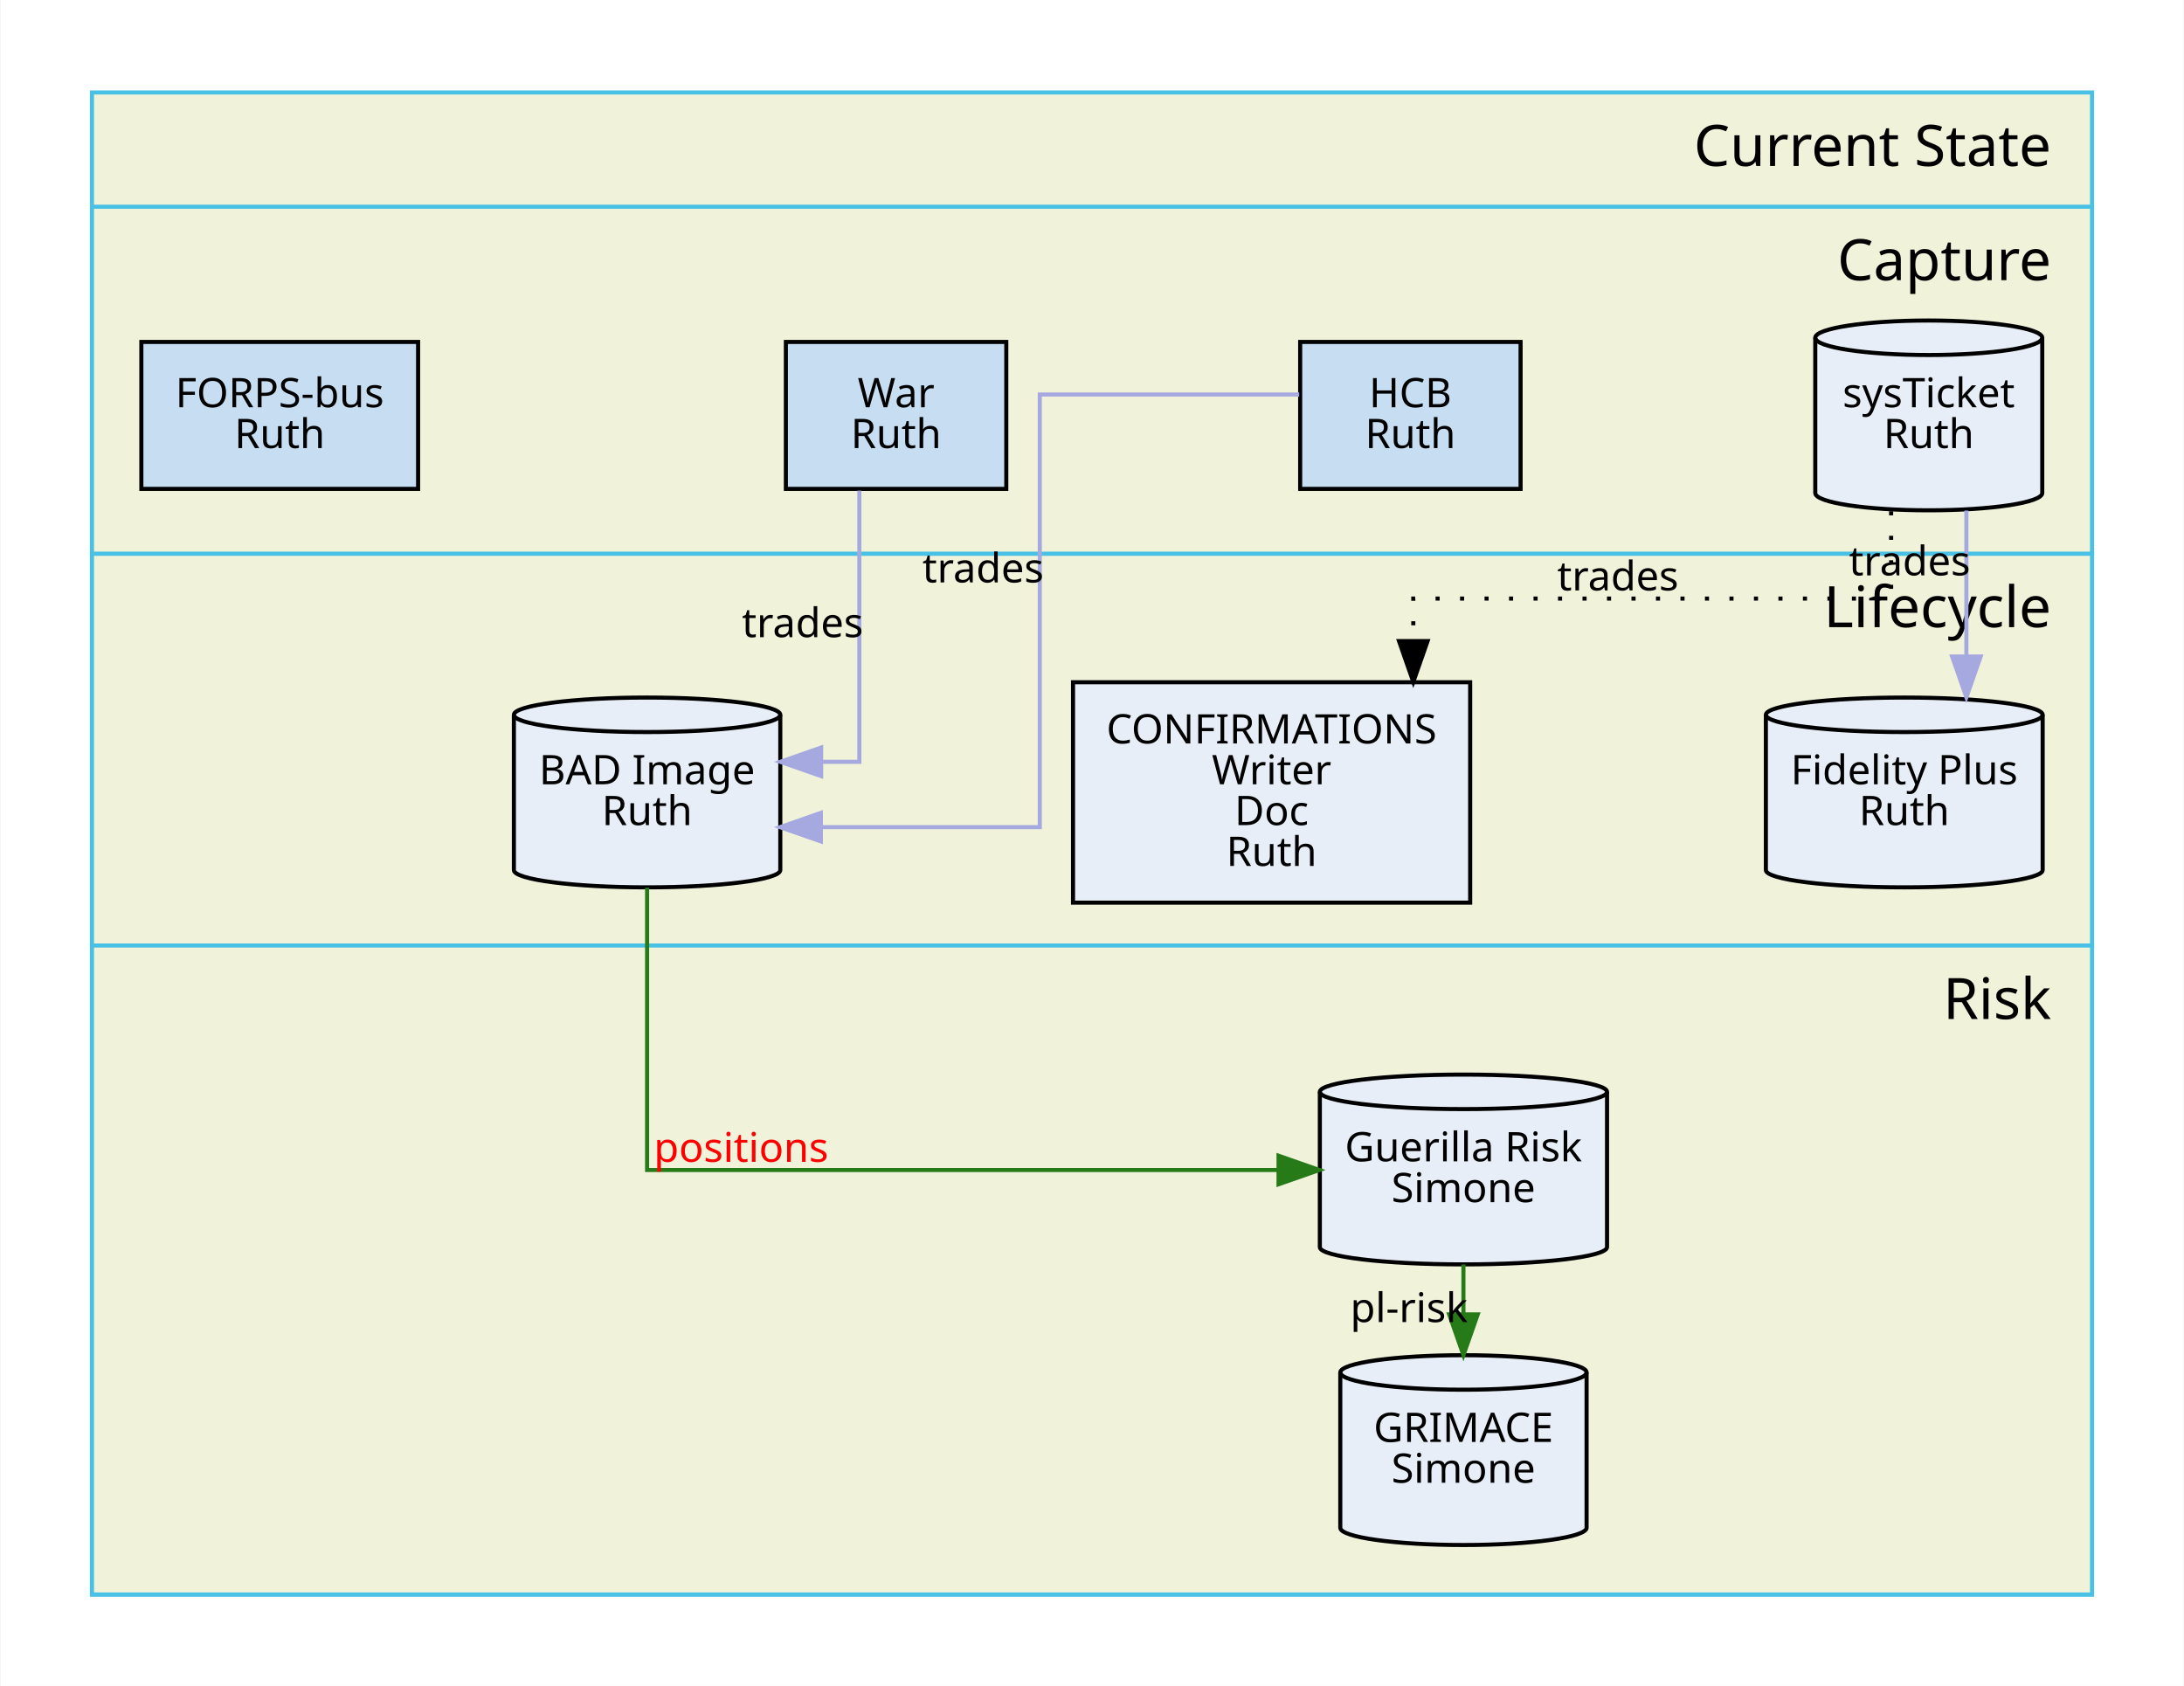
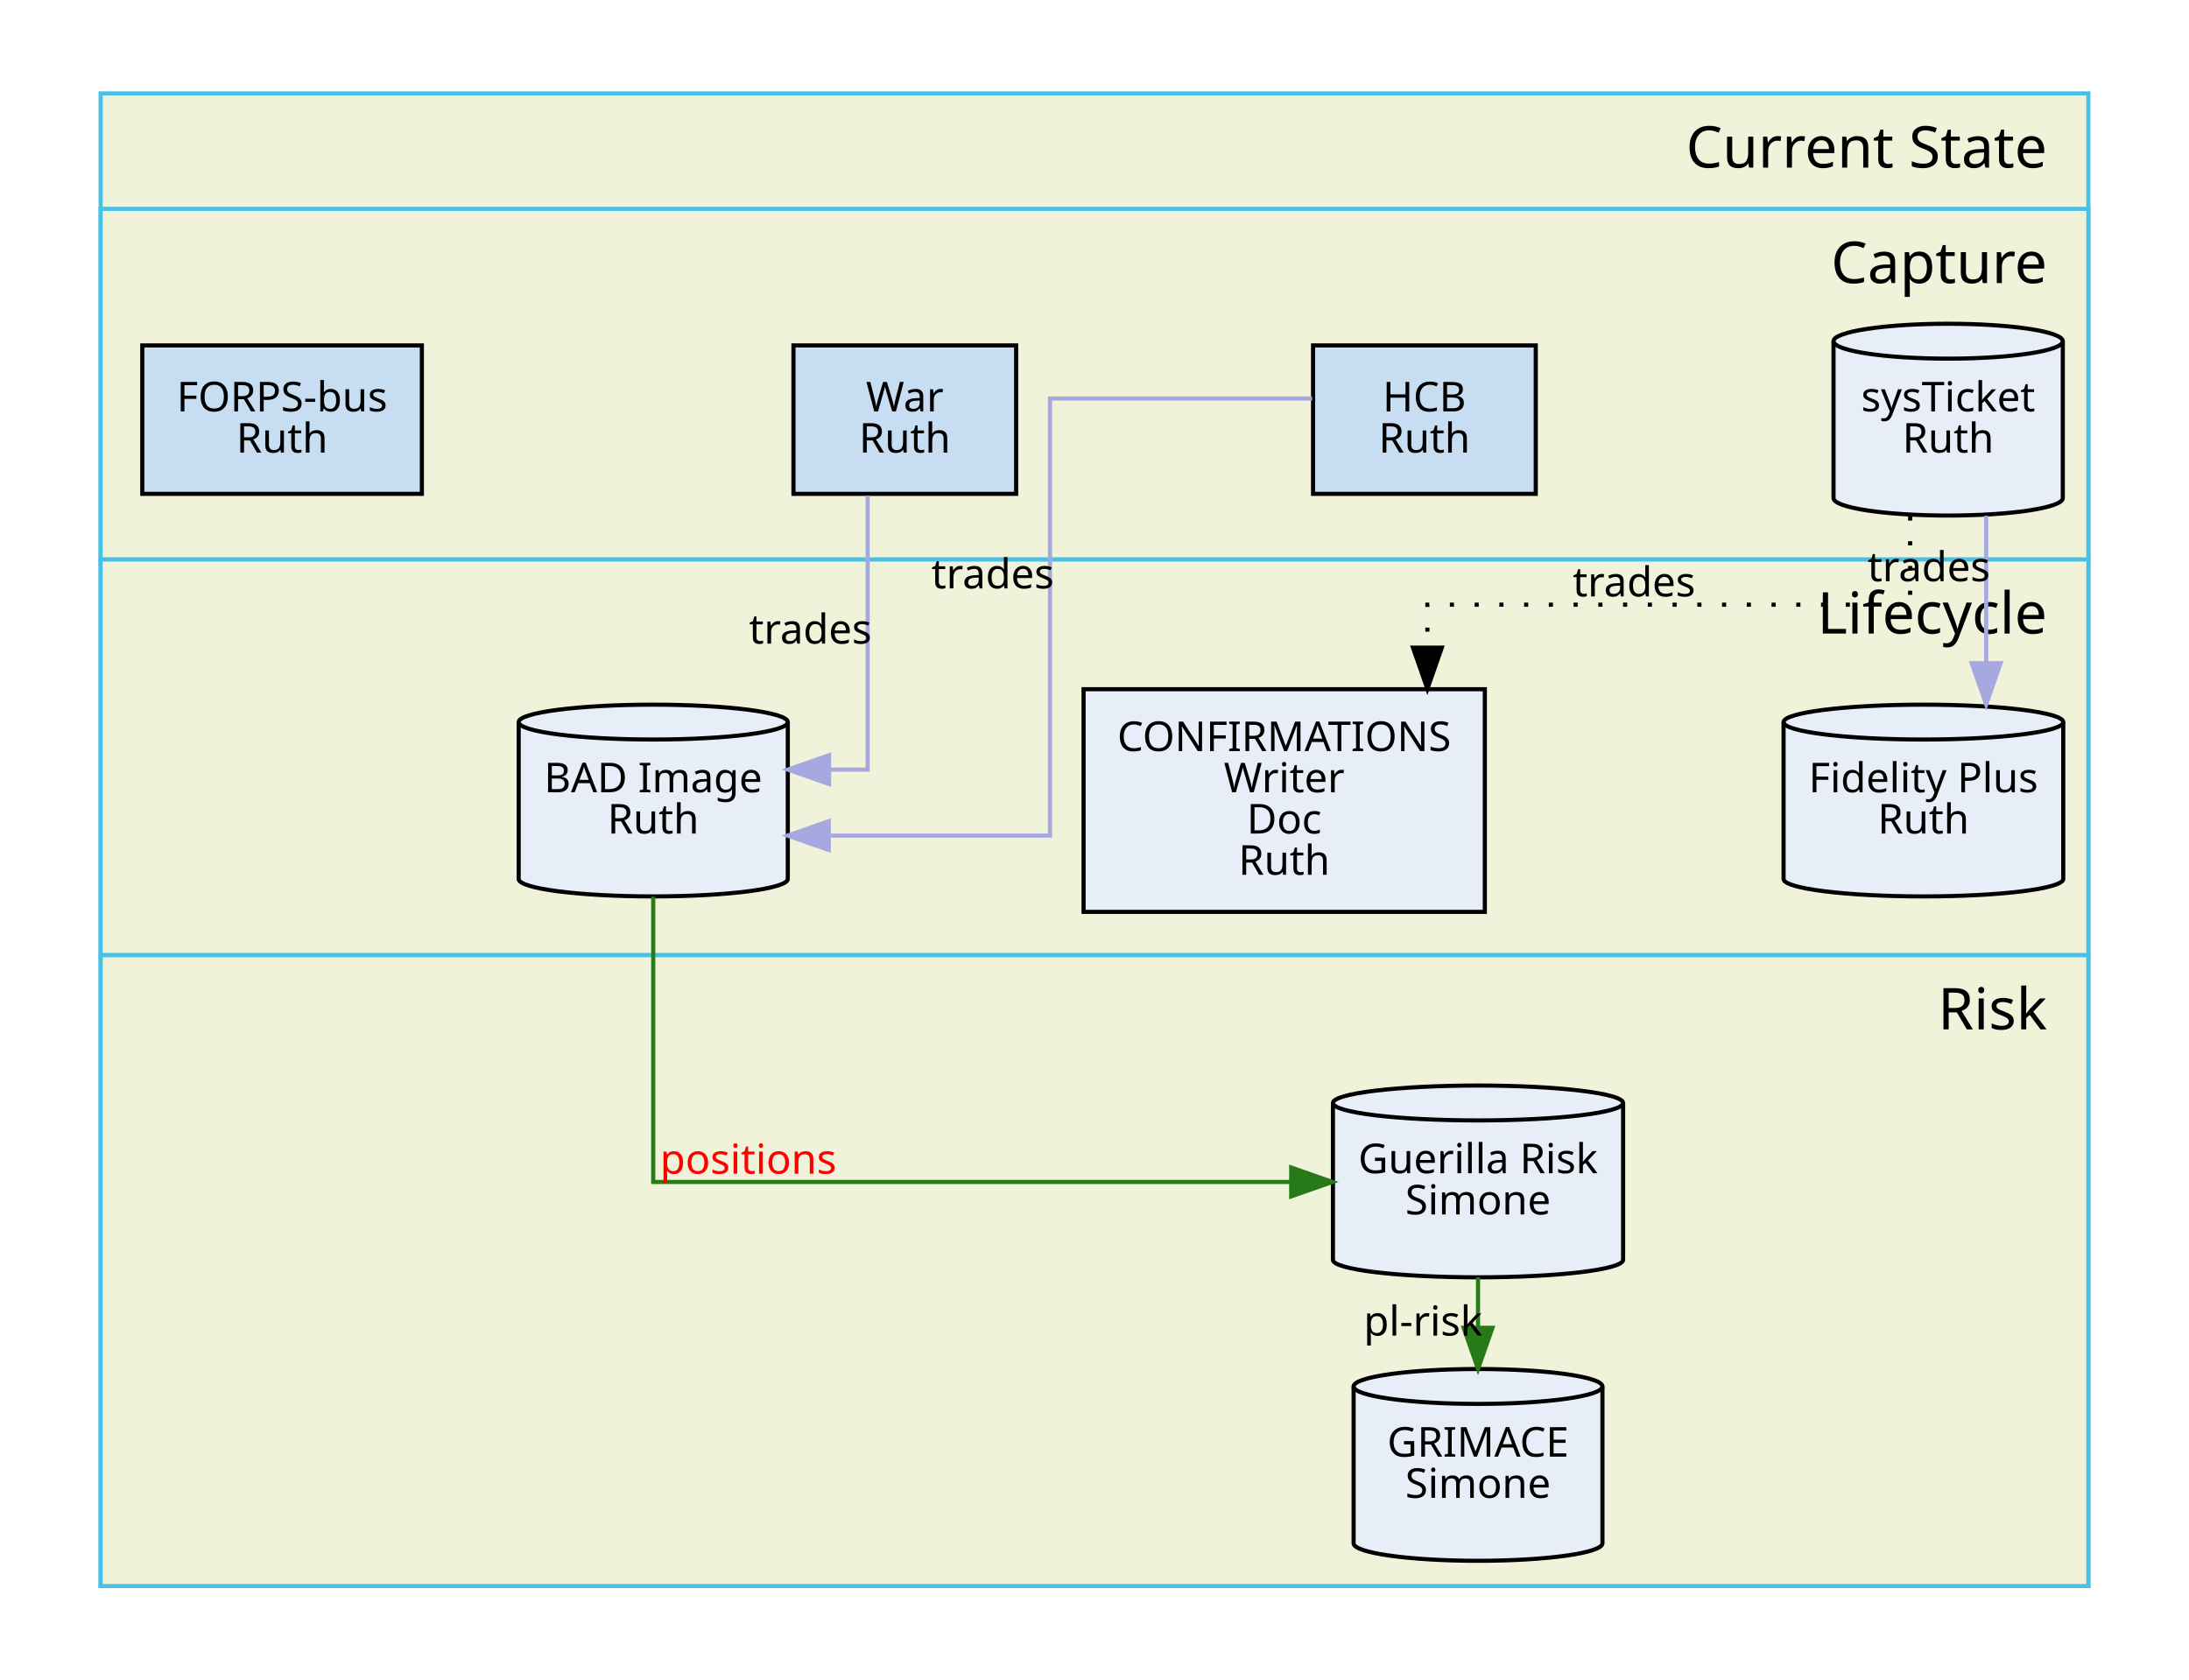
- <svg xmlns="http://www.w3.org/2000/svg" xmlns:xlink="http://www.w3.org/1999/xlink" width="535pt" height="413pt" viewBox="0.00 0.00 534.80 413.05">
+ <svg xmlns="http://www.w3.org/2000/svg" xmlns:xlink="http://www.w3.org/1999/xlink" width="530.8pt" height="407.3pt" viewBox="0.00 0.00 530.8 407.3">
  <g id="graph0" class="graph" transform="scale(1 1) rotate(0) translate(14.4 398.65)">
-     <polygon fill="#ffffff" stroke="transparent" points="-14.4,14.4 -14.4,-398.65 520.4,-398.65 520.4,14.4 -14.4,14.4" />
+     <polygon fill="white" stroke="transparent" points="-14.4,14.4 -14.4,-398.65 520.4,-398.65 520.4,14.4 -14.4,14.4" />
    <g id="clust1" class="cluster">
-       <polygon fill="#f0f2da" stroke="#49c1e5" points="8,-376 8,-8 498,-8 498,-376 8,-376" />
-       <text text-anchor="end" x="488" y="-358" font-family="sans-serif" font-size="14.00" fill="#000000">Current State</text>
+       <polygon fill="#f0f2da" stroke="#49c1e5" points="10,-376 10,-14 492,-14 492,-376 10,-376" />
+       <text text-anchor="end" x="482" y="-358" font-family="sans-serif" font-size="14.00">Current State</text>
    </g>
    <g id="clust2" class="cluster">
-       <polygon fill="#f0f2da" stroke="#49c1e5" points="8,-263 8,-167 498,-167 498,-263 8,-263" />
-       <text text-anchor="end" x="488" y="-245" font-family="sans-serif" font-size="14.00" fill="#000000">Lifecycle</text>
+       <polygon fill="#f0f2da" stroke="#49c1e5" points="10,-263 10,-167 492,-167 492,-263 10,-263" />
+       <text text-anchor="end" x="482" y="-245" font-family="sans-serif" font-size="14.00">Lifecycle</text>
    </g>
    <g id="clust3" class="cluster">
-       <polygon fill="#f0f2da" stroke="#49c1e5" points="8,-167 8,-8 498,-8 498,-167 8,-167" />
-       <text text-anchor="end" x="488" y="-149" font-family="sans-serif" font-size="14.00" fill="#000000">Risk</text>
+       <polygon fill="#f0f2da" stroke="#49c1e5" points="10,-167 10,-14 492,-14 492,-167 10,-167" />
+       <text text-anchor="end" x="482" y="-149" font-family="sans-serif" font-size="14.00">Risk</text>
    </g>
    <g id="clust4" class="cluster">
-       <polygon fill="#f0f2da" stroke="#49c1e5" points="8,-348 8,-263 498,-263 498,-348 8,-348" />
-       <text text-anchor="end" x="488" y="-330" font-family="sans-serif" font-size="14.00" fill="#000000">Capture</text>
+       <polygon fill="#f0f2da" stroke="#49c1e5" points="10,-348 10,-263 492,-263 492,-348 10,-348" />
+       <text text-anchor="end" x="482" y="-330" font-family="sans-serif" font-size="14.00">Capture</text>
    </g>
    <g id="node1" class="node">
      <g id="a_node1">
        <a xlink:title=": " target="_blank">
-           <polygon fill="#c6ddf2" stroke="#000000" points="232,-314.875 178,-314.875 178,-278.875 232,-278.875 232,-314.875" />
-           <text text-anchor="middle" x="205" y="-298.875" font-family="sans-serif" font-size="10.00" fill="#000000">War</text>
-           <text text-anchor="middle" x="205" y="-288.875" font-family="sans-serif" font-size="10.00" fill="#000000">Ruth</text>
+           <polygon fill="#c6ddf2" stroke="black" points="232,-314.88 178,-314.88 178,-278.88 232,-278.88 232,-314.88" />
+           <text text-anchor="middle" x="205" y="-298.88" font-family="sans-serif" font-size="10.00">War</text>
+           <text text-anchor="middle" x="205" y="-288.88" font-family="sans-serif" font-size="10.00">Ruth</text>
        </a>
      </g>
    </g>
    <g id="node4" class="node">
      <g id="a_node4">
        <a xlink:title=": " target="_blank">
-           <polygon fill="#e8eef7" stroke="#000000" points="345.649,-231.5 248.351,-231.5 248.351,-177.5 345.649,-177.5 345.649,-231.5" />
-           <text text-anchor="middle" x="297" y="-216.5" font-family="sans-serif" font-size="10.00" fill="#000000">CONFIRMATIONS</text>
-           <text text-anchor="middle" x="297" y="-206.5" font-family="sans-serif" font-size="10.00" fill="#000000">Writer</text>
-           <text text-anchor="middle" x="297" y="-196.5" font-family="sans-serif" font-size="10.00" fill="#000000">Doc</text>
-           <text text-anchor="middle" x="297" y="-186.5" font-family="sans-serif" font-size="10.00" fill="#000000">Ruth</text>
+           <polygon fill="#e8eef7" stroke="black" points="345.65,-231.5 248.35,-231.5 248.35,-177.5 345.65,-177.5 345.65,-231.5" />
+           <text text-anchor="middle" x="297" y="-216.5" font-family="sans-serif" font-size="10.00">CONFIRMATIONS</text>
+           <text text-anchor="middle" x="297" y="-206.5" font-family="sans-serif" font-size="10.00">Writer</text>
+           <text text-anchor="middle" x="297" y="-196.5" font-family="sans-serif" font-size="10.00">Doc</text>
+           <text text-anchor="middle" x="297" y="-186.5" font-family="sans-serif" font-size="10.00">Ruth</text>
        </a>
      </g>
    </g>
    <g id="node6" class="node">
      <g id="a_node6">
        <a xlink:title=": " target="_blank">
-           <path fill="#e8eef7" stroke="#000000" d="M485.906,-223.523C485.906,-225.856 470.709,-227.751 452,-227.751 433.291,-227.751 418.094,-225.856 418.094,-223.523 418.094,-223.523 418.094,-185.477 418.094,-185.477 418.094,-183.144 433.291,-181.249 452,-181.249 470.709,-181.249 485.906,-183.144 485.906,-185.477 485.906,-185.477 485.906,-223.523 485.906,-223.523" />
-           <path fill="none" stroke="#000000" d="M485.906,-223.523C485.906,-221.191 470.709,-219.296 452,-219.296 433.291,-219.296 418.094,-221.191 418.094,-223.523" />
-           <text text-anchor="middle" x="452" y="-206.5" font-family="sans-serif" font-size="10.00" fill="#000000">Fidelity Plus</text>
-           <text text-anchor="middle" x="452" y="-196.5" font-family="sans-serif" font-size="10.00" fill="#000000">Ruth</text>
+           <path fill="#e8eef7" stroke="black" d="M485.91,-223.52C485.91,-225.86 470.71,-227.75 452,-227.75 433.29,-227.75 418.09,-225.86 418.09,-223.52 418.09,-223.52 418.09,-185.48 418.09,-185.48 418.09,-183.14 433.29,-181.25 452,-181.25 470.71,-181.25 485.91,-183.14 485.91,-185.48 485.91,-185.48 485.91,-223.52 485.91,-223.52" />
+           <path fill="none" stroke="black" d="M485.91,-223.52C485.91,-221.19 470.71,-219.3 452,-219.3 433.29,-219.3 418.09,-221.19 418.09,-223.52" />
+           <text text-anchor="middle" x="452" y="-206.5" font-family="sans-serif" font-size="10.00">Fidelity Plus</text>
+           <text text-anchor="middle" x="452" y="-196.5" font-family="sans-serif" font-size="10.00">Ruth</text>
        </a>
      </g>
    </g>
    <g id="node7" class="node">
      <g id="a_node7">
        <a xlink:title=": " target="_blank">
-           <path fill="#e8eef7" stroke="#000000" d="M176.633,-223.523C176.633,-225.856 162.006,-227.751 144,-227.751 125.994,-227.751 111.367,-225.856 111.367,-223.523 111.367,-223.523 111.367,-185.477 111.367,-185.477 111.367,-183.144 125.994,-181.249 144,-181.249 162.006,-181.249 176.633,-183.144 176.633,-185.477 176.633,-185.477 176.633,-223.523 176.633,-223.523" />
-           <path fill="none" stroke="#000000" d="M176.633,-223.523C176.633,-221.191 162.006,-219.296 144,-219.296 125.994,-219.296 111.367,-221.191 111.367,-223.523" />
-           <text text-anchor="middle" x="144" y="-206.5" font-family="sans-serif" font-size="10.00" fill="#000000">BAD Image</text>
-           <text text-anchor="middle" x="144" y="-196.5" font-family="sans-serif" font-size="10.00" fill="#000000">Ruth</text>
+           <path fill="#e8eef7" stroke="black" d="M176.63,-223.52C176.63,-225.86 162.01,-227.75 144,-227.75 125.99,-227.75 111.37,-225.86 111.37,-223.52 111.37,-223.52 111.37,-185.48 111.37,-185.48 111.37,-183.14 125.99,-181.25 144,-181.25 162.01,-181.25 176.63,-183.14 176.63,-185.48 176.63,-185.48 176.63,-223.52 176.63,-223.52" />
+           <path fill="none" stroke="black" d="M176.63,-223.52C176.63,-221.19 162.01,-219.3 144,-219.3 125.99,-219.3 111.37,-221.19 111.37,-223.52" />
+           <text text-anchor="middle" x="144" y="-206.5" font-family="sans-serif" font-size="10.00">BAD Image</text>
+           <text text-anchor="middle" x="144" y="-196.5" font-family="sans-serif" font-size="10.00">Ruth</text>
        </a>
      </g>
    </g>
-     <g id="edge3" class="edge">
-       <path fill="none" stroke="#a6a8e0" d="M196,-278.458C196,-253.496 196,-212 196,-212 196,-212 186.637,-212 186.637,-212" />
-       <polygon fill="#a6a8e0" stroke="#a6a8e0" points="186.637,-208.5 176.637,-212 186.637,-215.5 186.637,-208.5" />
-       <text text-anchor="middle" x="182.103" y="-242.548" font-family="sans-serif" font-size="10.00" fill="#000000">trades</text>
+     <g id="edge1" class="edge">
+       <path fill="none" stroke="#a6a8e0" d="M196,-278.46C196,-253.5 196,-212 196,-212 196,-212 186.64,-212 186.64,-212" />
+       <polygon fill="#a6a8e0" stroke="#a6a8e0" points="186.64,-208.5 176.64,-212 186.64,-215.5 186.64,-208.5" />
+       <text text-anchor="middle" x="182.1" y="-242.55" font-family="sans-serif" font-size="10.00">trades</text>
    </g>
    <g id="node2" class="node">
      <g id="a_node2">
        <a xlink:title=": " target="_blank">
-           <path fill="#e8eef7" stroke="#000000" d="M374.171,-62.398C374.171,-64.731 360.648,-66.626 344,-66.626 327.352,-66.626 313.829,-64.731 313.829,-62.398 313.829,-62.398 313.829,-24.352 313.829,-24.352 313.829,-22.019 327.352,-20.124 344,-20.124 360.648,-20.124 374.171,-22.019 374.171,-24.352 374.171,-24.352 374.171,-62.398 374.171,-62.398" />
-           <path fill="none" stroke="#000000" d="M374.171,-62.398C374.171,-60.066 360.648,-58.171 344,-58.171 327.352,-58.171 313.829,-60.066 313.829,-62.398" />
-           <text text-anchor="middle" x="344" y="-45.375" font-family="sans-serif" font-size="10.00" fill="#000000">GRIMACE</text>
-           <text text-anchor="middle" x="344" y="-35.375" font-family="sans-serif" font-size="10.00" fill="#000000">Simone</text>
+           <path fill="#e8eef7" stroke="black" d="M374.17,-62.4C374.17,-64.73 360.65,-66.63 344,-66.63 327.35,-66.63 313.83,-64.73 313.83,-62.4 313.83,-62.4 313.83,-24.35 313.83,-24.35 313.83,-22.02 327.35,-20.12 344,-20.12 360.65,-20.12 374.17,-22.02 374.17,-24.35 374.17,-24.35 374.17,-62.4 374.17,-62.4" />
+           <path fill="none" stroke="black" d="M374.17,-62.4C374.17,-60.07 360.65,-58.17 344,-58.17 327.35,-58.17 313.83,-60.07 313.83,-62.4" />
+           <text text-anchor="middle" x="344" y="-45.38" font-family="sans-serif" font-size="10.00">GRIMACE</text>
+           <text text-anchor="middle" x="344" y="-35.38" font-family="sans-serif" font-size="10.00">Simone</text>
        </a>
      </g>
    </g>
    <g id="node3" class="node">
      <g id="a_node3">
        <a xlink:title=": " target="_blank">
-           <path fill="#e8eef7" stroke="#000000" d="M379.18,-131.148C379.18,-133.481 363.412,-135.376 344,-135.376 324.588,-135.376 308.82,-133.481 308.82,-131.148 308.82,-131.148 308.82,-93.102 308.82,-93.102 308.82,-90.769 324.588,-88.874 344,-88.874 363.412,-88.874 379.18,-90.769 379.18,-93.102 379.18,-93.102 379.18,-131.148 379.18,-131.148" />
-           <path fill="none" stroke="#000000" d="M379.18,-131.148C379.18,-128.816 363.412,-126.921 344,-126.921 324.588,-126.921 308.82,-128.816 308.82,-131.148" />
-           <text text-anchor="middle" x="344" y="-114.125" font-family="sans-serif" font-size="10.00" fill="#000000">Guerilla Risk</text>
-           <text text-anchor="middle" x="344" y="-104.125" font-family="sans-serif" font-size="10.00" fill="#000000">Simone</text>
+           <path fill="#e8eef7" stroke="black" d="M379.18,-131.15C379.18,-133.48 363.41,-135.38 344,-135.38 324.59,-135.38 308.82,-133.48 308.82,-131.15 308.82,-131.15 308.82,-93.1 308.82,-93.1 308.82,-90.77 324.59,-88.87 344,-88.87 363.41,-88.87 379.18,-90.77 379.18,-93.1 379.18,-93.1 379.18,-131.15 379.18,-131.15" />
+           <path fill="none" stroke="black" d="M379.18,-131.15C379.18,-128.82 363.41,-126.92 344,-126.92 324.59,-126.92 308.82,-128.82 308.82,-131.15" />
+           <text text-anchor="middle" x="344" y="-114.12" font-family="sans-serif" font-size="10.00">Guerilla Risk</text>
+           <text text-anchor="middle" x="344" y="-104.12" font-family="sans-serif" font-size="10.00">Simone</text>
        </a>
      </g>
    </g>
    <g id="edge4" class="edge">
-       <path fill="none" stroke="#267a17" d="M344,-88.849C344,-88.849 344,-76.627 344,-76.627" />
-       <polygon fill="#267a17" stroke="#267a17" points="347.5,-76.627 344,-66.627 340.5,-76.627 347.5,-76.627" />
-       <text text-anchor="middle" x="330.668" y="-74.738" font-family="sans-serif" font-size="10.00" fill="#000000">pl-risk</text>
+       <path fill="none" stroke="#267a17" d="M344,-88.85C344,-88.85 344,-76.63 344,-76.63" />
+       <polygon fill="#267a17" stroke="#267a17" points="347.5,-76.63 344,-66.63 340.5,-76.63 347.5,-76.63" />
+       <text text-anchor="middle" x="330.67" y="-74.74" font-family="sans-serif" font-size="10.00">pl-risk</text>
    </g>
    <g id="node5" class="node">
      <g id="a_node5">
        <a xlink:title=": " target="_blank">
-           <polygon fill="#c6ddf2" stroke="#000000" points="358,-314.875 304,-314.875 304,-278.875 358,-278.875 358,-314.875" />
-           <text text-anchor="middle" x="331" y="-298.875" font-family="sans-serif" font-size="10.00" fill="#000000">HCB</text>
-           <text text-anchor="middle" x="331" y="-288.875" font-family="sans-serif" font-size="10.00" fill="#000000">Ruth</text>
+           <polygon fill="#c6ddf2" stroke="black" points="358,-314.88 304,-314.88 304,-278.88 358,-278.88 358,-314.88" />
+           <text text-anchor="middle" x="331" y="-298.88" font-family="sans-serif" font-size="10.00">HCB</text>
+           <text text-anchor="middle" x="331" y="-288.88" font-family="sans-serif" font-size="10.00">Ruth</text>
        </a>
      </g>
    </g>
-     <g id="edge9" class="edge">
-       <path fill="none" stroke="#a6a8e0" d="M303.761,-302C277.019,-302 240.213,-302 240.213,-302 240.213,-302 240.213,-196 240.213,-196 240.213,-196 186.573,-196 186.573,-196" />
-       <polygon fill="#a6a8e0" stroke="#a6a8e0" points="186.573,-192.5 176.573,-196 186.573,-199.5 186.573,-192.5" />
-       <text text-anchor="middle" x="226.316" y="-255.954" font-family="sans-serif" font-size="10.00" fill="#000000">trades</text>
+     <g id="edge7" class="edge">
+       <path fill="none" stroke="#a6a8e0" d="M303.76,-302C277.02,-302 240.21,-302 240.21,-302 240.21,-302 240.21,-196 240.21,-196 240.21,-196 186.57,-196 186.57,-196" />
+       <polygon fill="#a6a8e0" stroke="#a6a8e0" points="186.57,-192.5 176.57,-196 186.57,-199.5 186.57,-192.5" />
+       <text text-anchor="middle" x="226.32" y="-255.95" font-family="sans-serif" font-size="10.00">trades</text>
    </g>
    <g id="edge12" class="edge">
-       <path fill="none" stroke="#267a17" d="M144,-181.158C144,-153.756 144,-112 144,-112 144,-112 298.704,-112 298.704,-112" />
-       <polygon fill="#267a17" stroke="#267a17" points="298.704,-115.5 308.704,-112 298.704,-108.5 298.704,-115.5" />
+       <path fill="none" stroke="#267a17" d="M144,-181.16C144,-153.76 144,-112 144,-112 144,-112 298.7,-112 298.7,-112" />
+       <polygon fill="#267a17" stroke="#267a17" points="298.7,-115.5 308.7,-112 298.7,-108.5 298.7,-115.5" />
      <g id="a_edge12-label">
        <a xlink:title="BAD Image-&gt;Guerilla Risk">
-           <text text-anchor="middle" x="167.039" y="-114" font-family="sans-serif" font-size="10.00" fill="#ff0000">positions</text>
+           <text text-anchor="middle" x="167.04" y="-114" font-family="sans-serif" font-size="10.00" fill="red">positions</text>
        </a>
      </g>
    </g>
    <g id="node8" class="node">
      <g id="a_node8">
        <a xlink:title=": " target="_blank">
-           <polygon fill="#c6ddf2" stroke="#000000" points="87.901,-314.875 20.099,-314.875 20.099,-278.875 87.901,-278.875 87.901,-314.875" />
-           <text text-anchor="middle" x="54" y="-298.875" font-family="sans-serif" font-size="10.00" fill="#000000">FORPS-bus</text>
-           <text text-anchor="middle" x="54" y="-288.875" font-family="sans-serif" font-size="10.00" fill="#000000">Ruth</text>
+           <polygon fill="#c6ddf2" stroke="black" points="87.9,-314.88 20.1,-314.88 20.1,-278.88 87.9,-278.88 87.9,-314.88" />
+           <text text-anchor="middle" x="54" y="-298.88" font-family="sans-serif" font-size="10.00">FORPS-bus</text>
+           <text text-anchor="middle" x="54" y="-288.88" font-family="sans-serif" font-size="10.00">Ruth</text>
        </a>
      </g>
    </g>
    <g id="node9" class="node">
      <g id="a_node9">
        <a xlink:title=": " target="_blank">
-           <path fill="#e8eef7" stroke="#000000" d="M485.805,-315.898C485.805,-318.231 473.342,-320.126 458,-320.126 442.658,-320.126 430.195,-318.231 430.195,-315.898 430.195,-315.898 430.195,-277.852 430.195,-277.852 430.195,-275.519 442.658,-273.624 458,-273.624 473.342,-273.624 485.805,-275.519 485.805,-277.852 485.805,-277.852 485.805,-315.898 485.805,-315.898" />
-           <path fill="none" stroke="#000000" d="M485.805,-315.898C485.805,-313.566 473.342,-311.671 458,-311.671 442.658,-311.671 430.195,-313.566 430.195,-315.898" />
-           <text text-anchor="middle" x="458" y="-298.875" font-family="sans-serif" font-size="10.00" fill="#000000">sysTicket</text>
-           <text text-anchor="middle" x="458" y="-288.875" font-family="sans-serif" font-size="10.00" fill="#000000">Ruth</text>
+           <path fill="#e8eef7" stroke="black" d="M485.8,-315.9C485.8,-318.23 473.34,-320.13 458,-320.13 442.66,-320.13 430.2,-318.23 430.2,-315.9 430.2,-315.9 430.2,-277.85 430.2,-277.85 430.2,-275.52 442.66,-273.62 458,-273.62 473.34,-273.62 485.8,-275.52 485.8,-277.85 485.8,-277.85 485.8,-315.9 485.8,-315.9" />
+           <path fill="none" stroke="black" d="M485.8,-315.9C485.8,-313.57 473.34,-311.67 458,-311.67 442.66,-311.67 430.2,-313.57 430.2,-315.9" />
+           <text text-anchor="middle" x="458" y="-298.88" font-family="sans-serif" font-size="10.00">sysTicket</text>
+           <text text-anchor="middle" x="458" y="-288.88" font-family="sans-serif" font-size="10.00">Ruth</text>
        </a>
      </g>
    </g>
    <g id="edge15" class="edge">
-       <path fill="none" stroke="#000000" stroke-dasharray="1,5" d="M448.783,-273.386C448.783,-262.529 448.783,-252 448.783,-252 448.783,-252 331.716,-252 331.716,-252 331.716,-252 331.716,-241.58 331.716,-241.58" />
-       <polygon fill="#000000" stroke="#000000" points="335.217,-241.58 331.716,-231.58 328.217,-241.58 335.217,-241.58" />
-       <text text-anchor="middle" x="381.836" y="-254" font-family="sans-serif" font-size="10.00" fill="#000000">trades</text>
+       <path fill="none" stroke="black" stroke-dasharray="1,5" d="M448.78,-273.39C448.78,-262.53 448.78,-252 448.78,-252 448.78,-252 331.72,-252 331.72,-252 331.72,-252 331.72,-241.58 331.72,-241.58" />
+       <polygon fill="black" stroke="black" points="335.22,-241.58 331.72,-231.58 328.22,-241.58 335.22,-241.58" />
+       <text text-anchor="middle" x="381.84" y="-254" font-family="sans-serif" font-size="10.00">trades</text>
    </g>
    <g id="edge16" class="edge">
-       <path fill="none" stroke="#a6a8e0" d="M467.217,-273.565C467.217,-273.565 467.217,-237.803 467.217,-237.803" />
-       <polygon fill="#a6a8e0" stroke="#a6a8e0" points="470.717,-237.803 467.217,-227.803 463.717,-237.803 470.717,-237.803" />
-       <text text-anchor="middle" x="453.321" y="-257.684" font-family="sans-serif" font-size="10.00" fill="#000000">trades</text>
+       <path fill="none" stroke="#a6a8e0" d="M467.22,-273.56C467.22,-273.56 467.22,-237.8 467.22,-237.8" />
+       <polygon fill="#a6a8e0" stroke="#a6a8e0" points="470.72,-237.8 467.22,-227.8 463.72,-237.8 470.72,-237.8" />
+       <text text-anchor="middle" x="453.32" y="-257.68" font-family="sans-serif" font-size="10.00">trades</text>
    </g>
  </g>
</svg>
